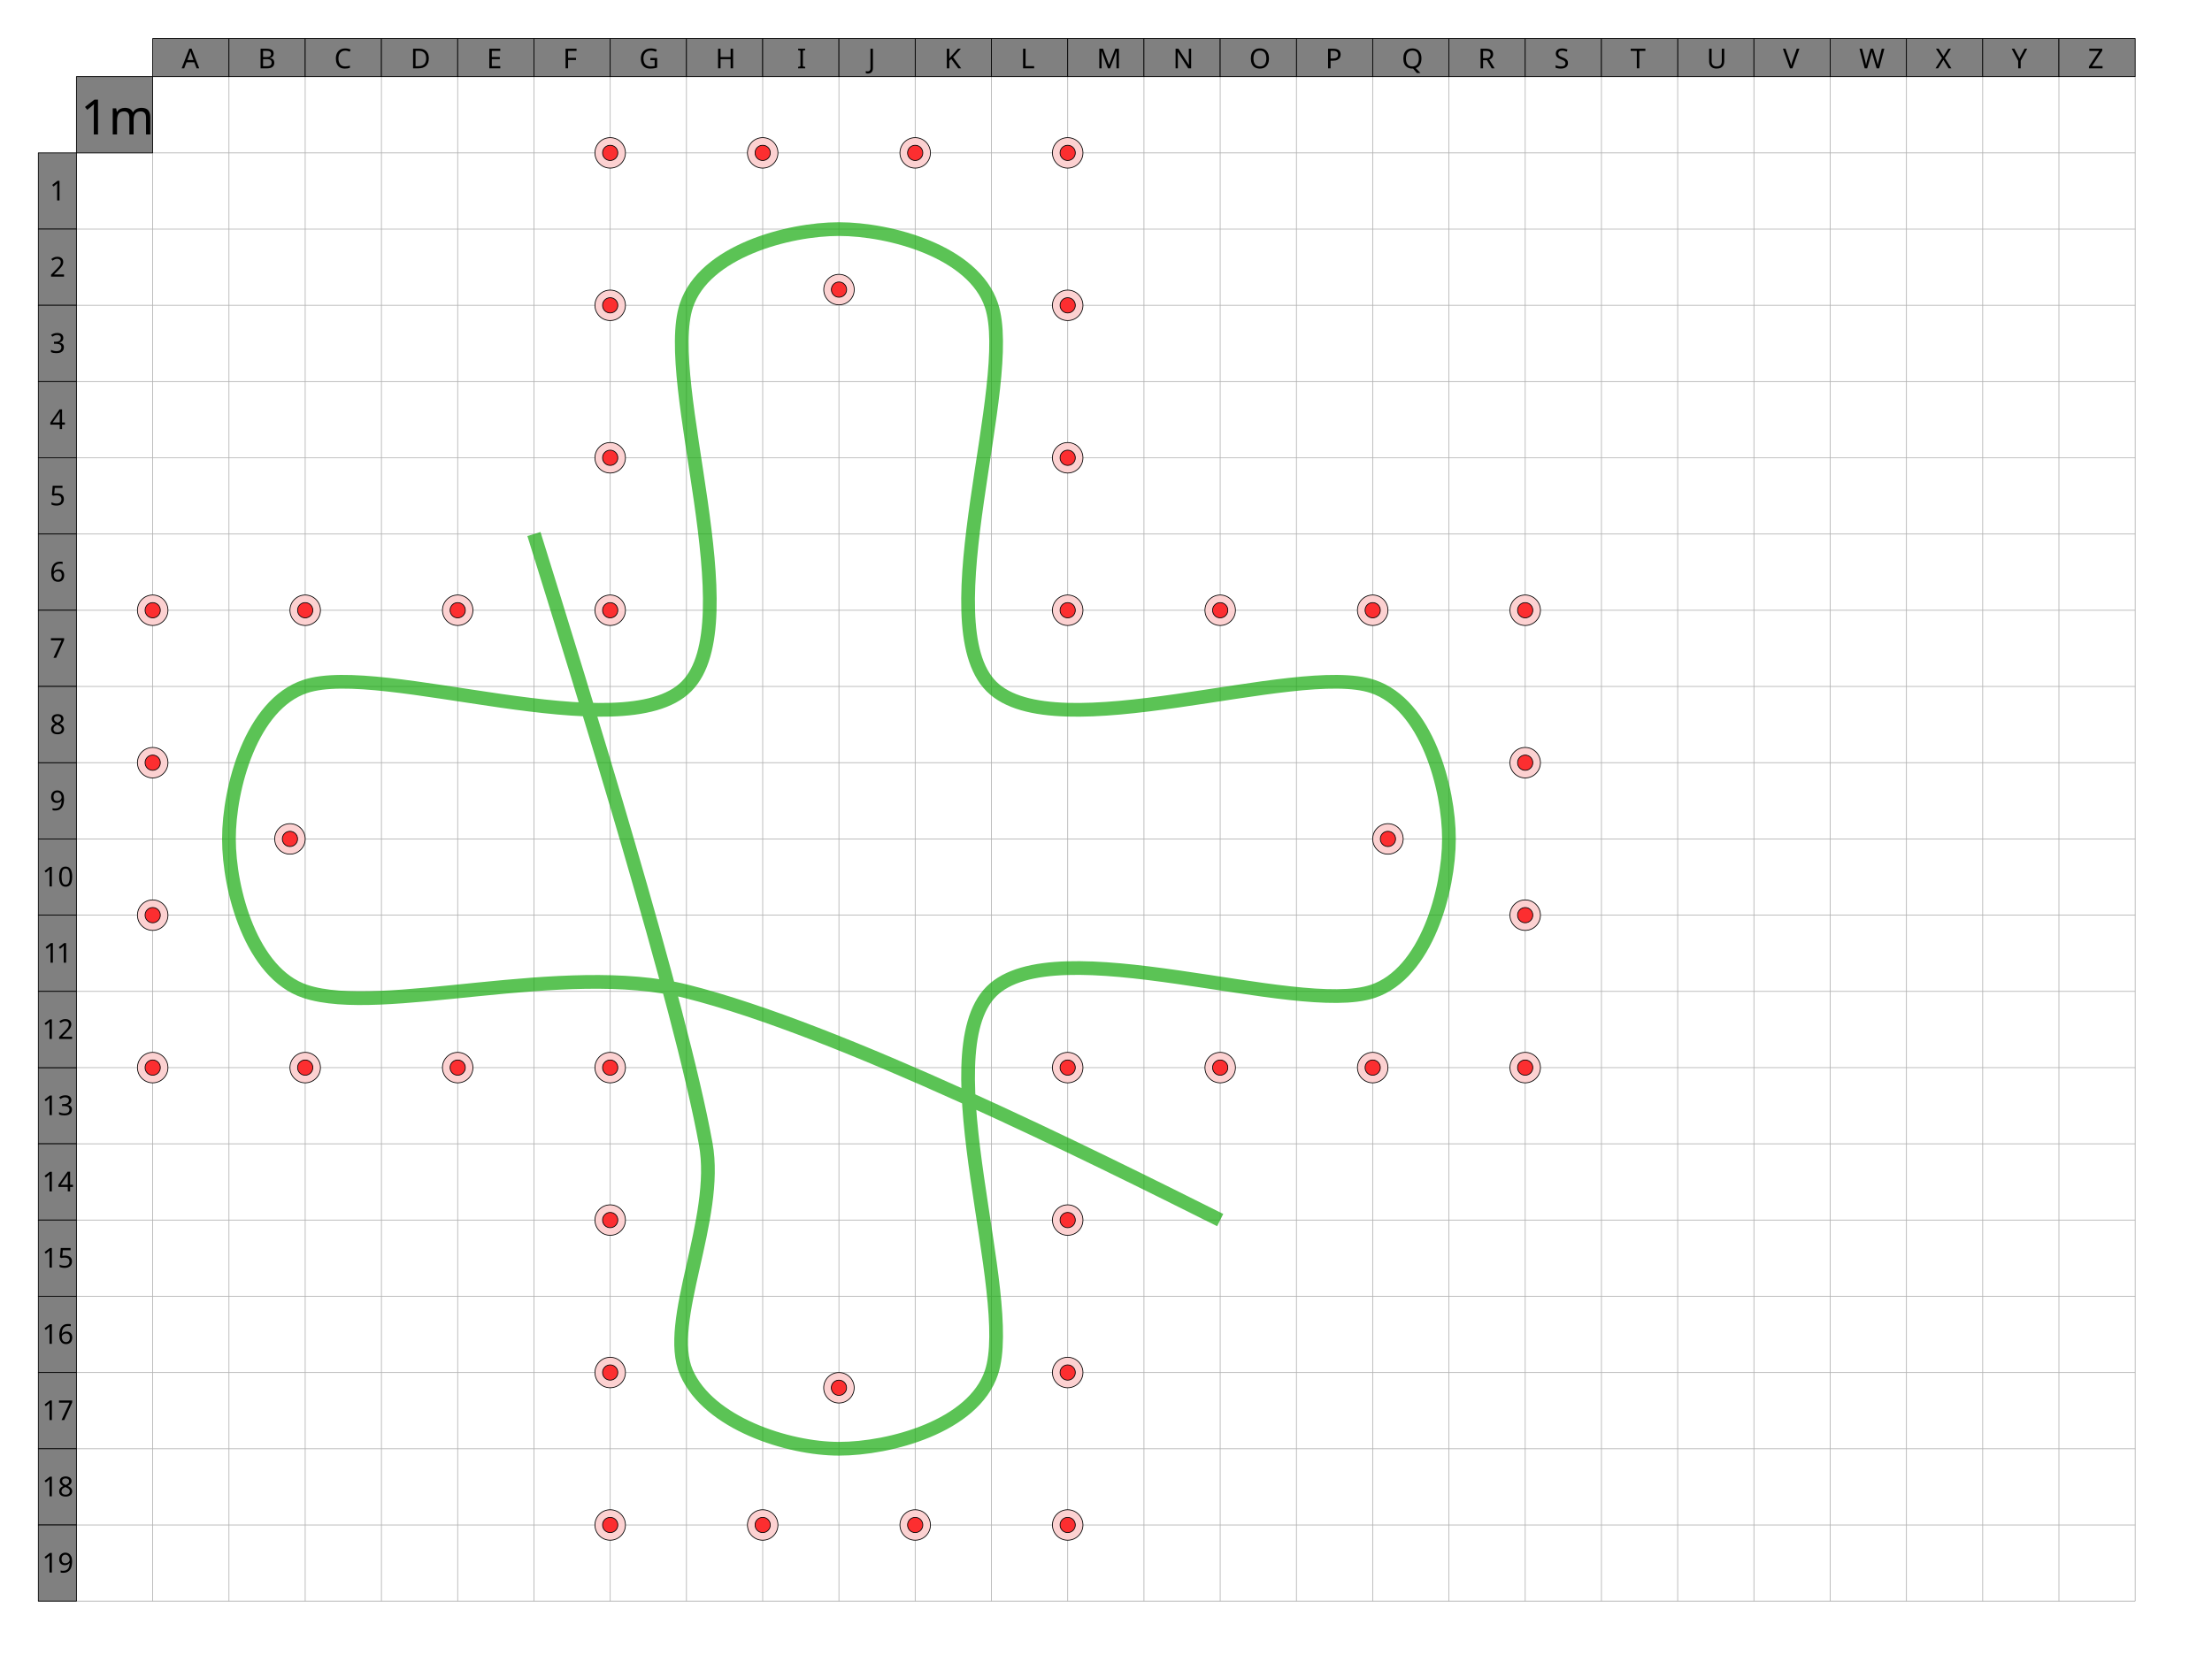
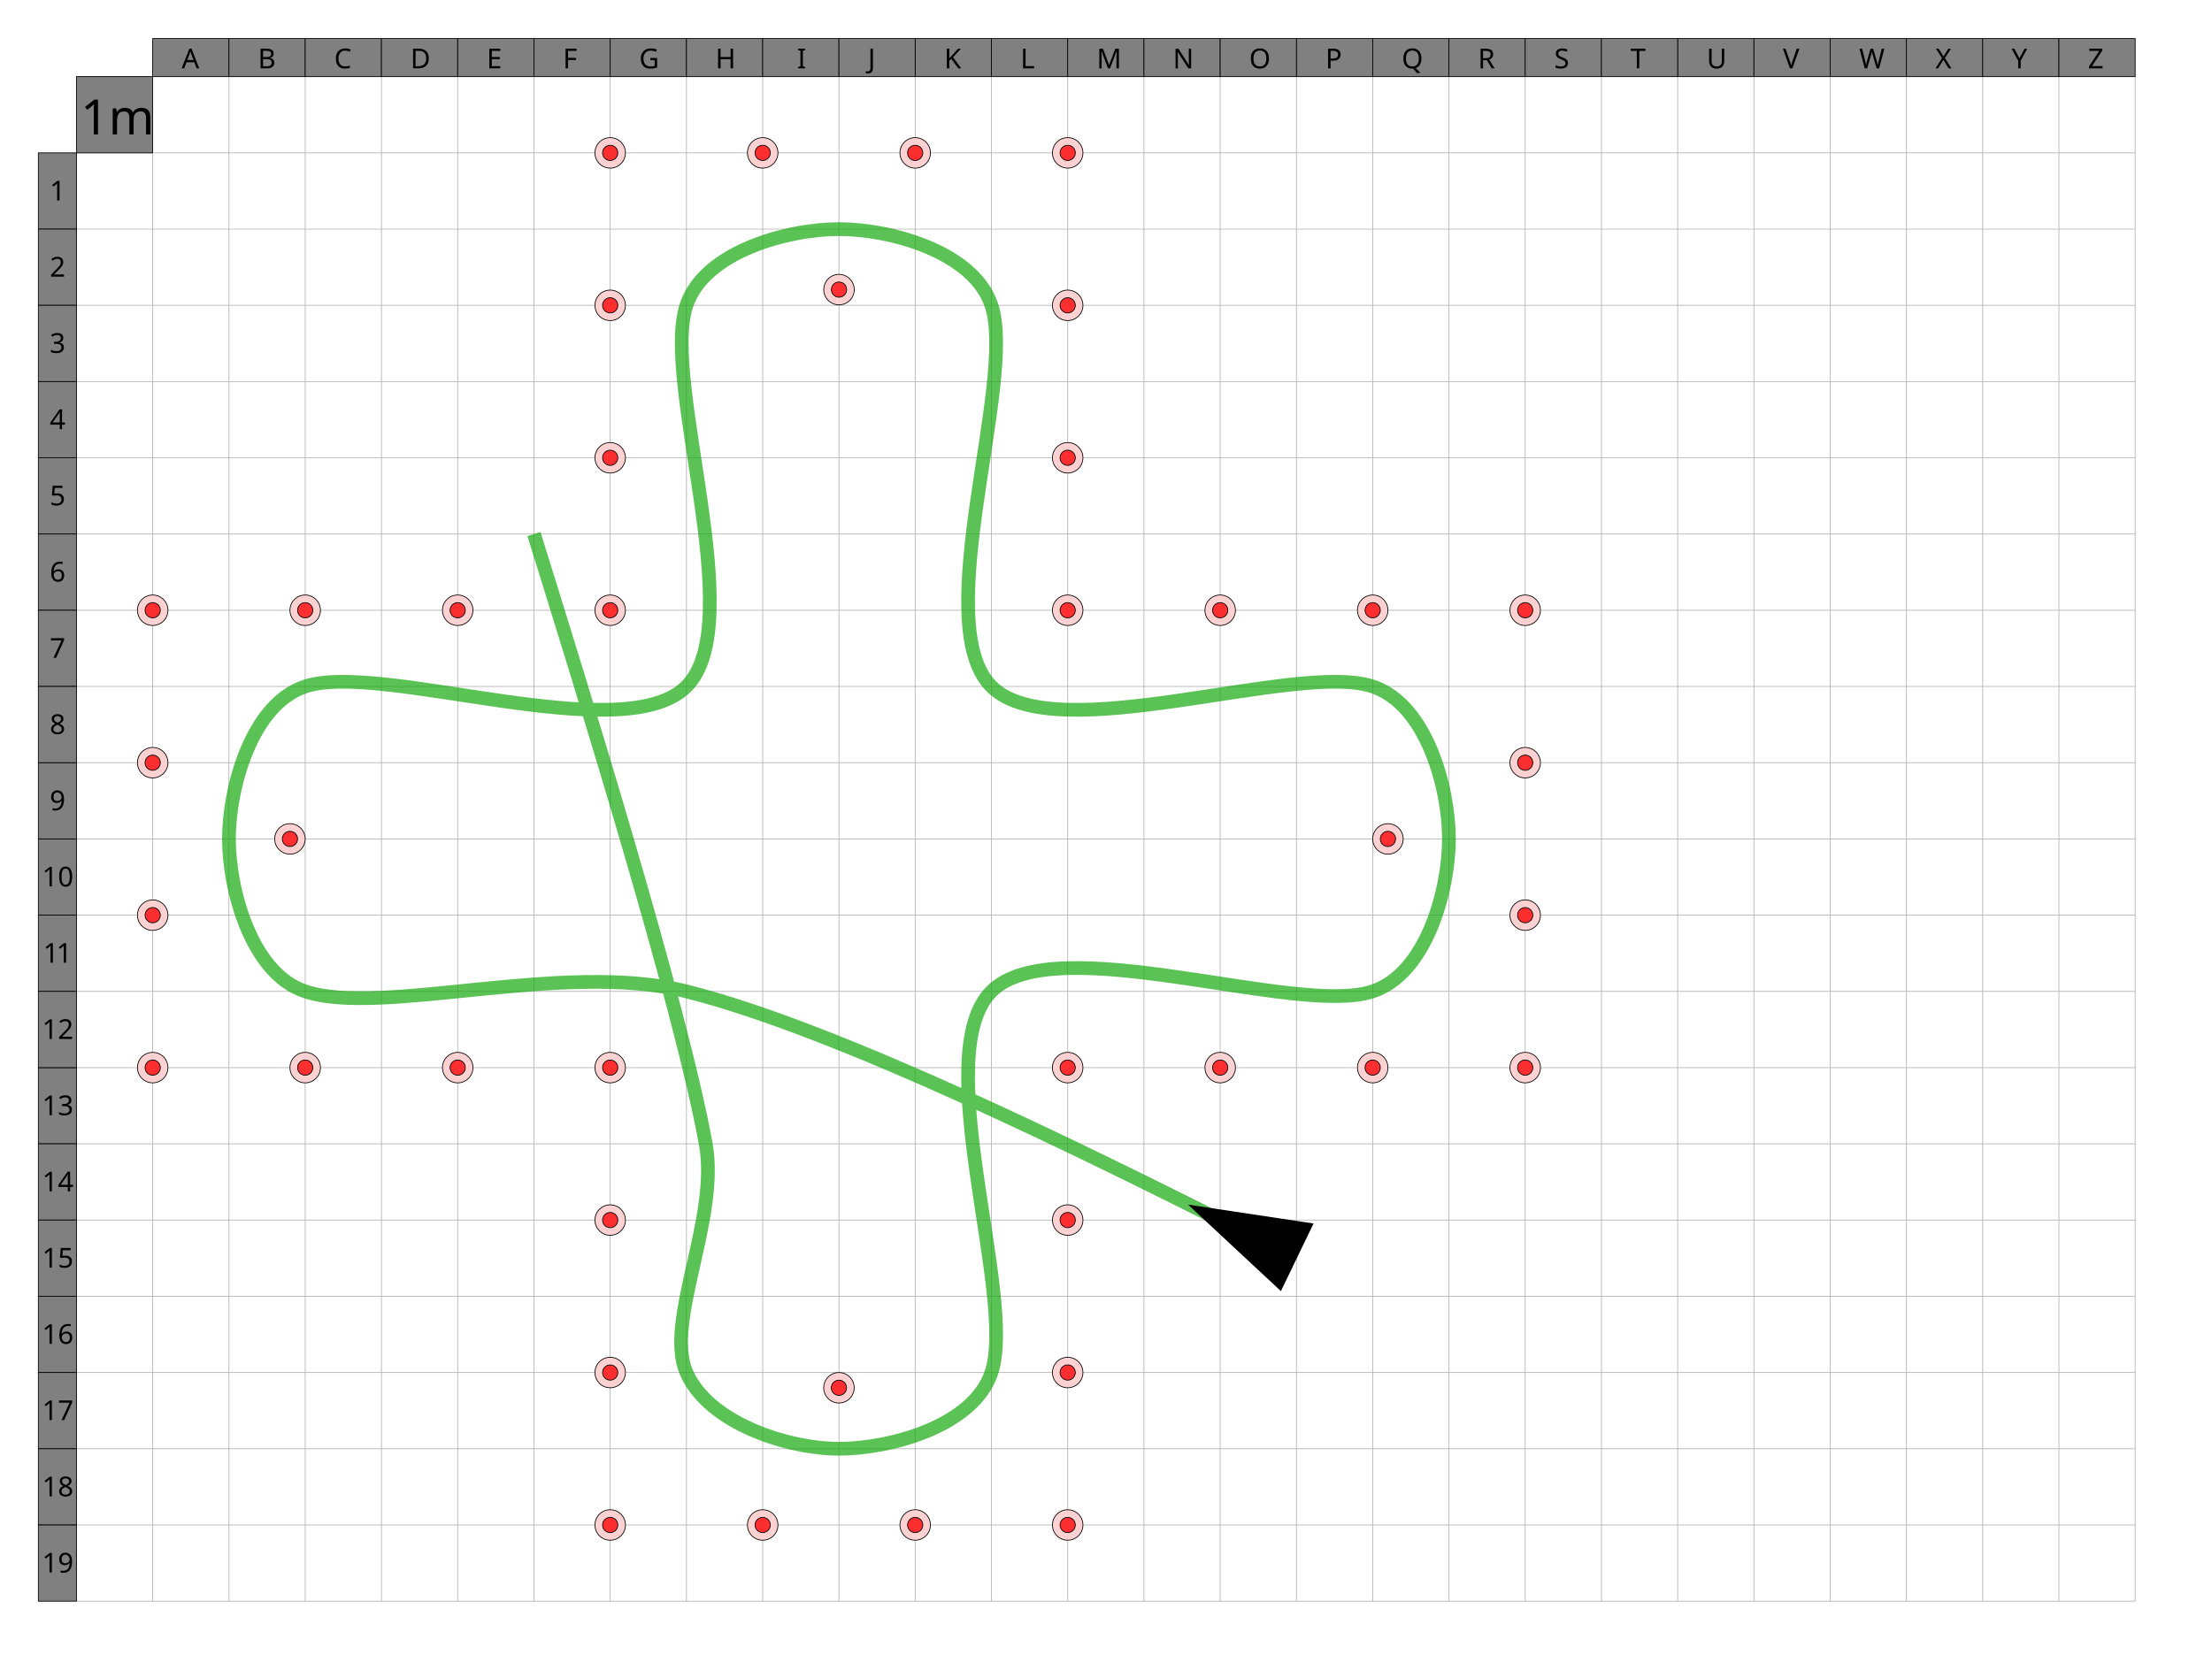
<svg xmlns="http://www.w3.org/2000/svg" width="100%" height="100%" viewBox="0 0 2901 2201" version="1.1" xml:space="preserve" style="fill-rule:evenodd;clip-rule:evenodd;stroke-miterlimit:1;">
  <g>
    <g id="vertical lines">
      <path d="M100.257,100.543l0,2000" style="fill:none;stroke-width:1px;stroke:#b3b3b3;" />
      <path d="M700.257,100.543l0,2000" style="fill:none;stroke-width:1px;stroke:#b3b3b3;" />
      <path d="M1300.26,100.543l0,2000" style="fill:none;stroke-width:1px;stroke:#b3b3b3;" />
      <path d="M1900.26,100.543l0,2000" style="fill:none;stroke-width:1px;stroke:#b3b3b3;" />
      <path d="M2500.26,100.543l0,2000" style="fill:none;stroke-width:1px;stroke:#b3b3b3;" />
      <path d="M300.257,100.543l0,2000" style="fill:none;stroke-width:1px;stroke:#b3b3b3;" />
      <path d="M900.257,100.543l0,2000" style="fill:none;stroke-width:1px;stroke:#b3b3b3;" />
      <path d="M1500.26,100.543l0,2000" style="fill:none;stroke-width:1px;stroke:#b3b3b3;" />
      <path d="M2100.26,100.543l0,2000" style="fill:none;stroke-width:1px;stroke:#b3b3b3;" />
      <path d="M2700.26,100.543l0,2000" style="fill:none;stroke-width:1px;stroke:#b3b3b3;" />
      <path d="M500.257,100.543l0,2000" style="fill:none;stroke-width:1px;stroke:#b3b3b3;" />
      <path d="M1100.26,100.543l0,2000" style="fill:none;stroke-width:1px;stroke:#b3b3b3;" />
      <path d="M1700.26,100.543l0,2000" style="fill:none;stroke-width:1px;stroke:#b3b3b3;" />
      <path d="M2300.26,100.543l0,2000" style="fill:none;stroke-width:1px;stroke:#b3b3b3;" />
      <path d="M200.257,100.543l0,2000" style="fill:none;stroke-width:1px;stroke:#b3b3b3;" />
      <path d="M800.257,100.543l0,2000" style="fill:none;stroke-width:1px;stroke:#b3b3b3;" />
      <path d="M1400.26,100.543l0,2000" style="fill:none;stroke-width:1px;stroke:#b3b3b3;" />
      <path d="M2000.26,100.543l0,2000" style="fill:none;stroke-width:1px;stroke:#b3b3b3;" />
      <path d="M2600.26,100.543l0,2000" style="fill:none;stroke-width:1px;stroke:#b3b3b3;" />
      <path d="M400.257,100.543l0,2000" style="fill:none;stroke-width:1px;stroke:#b3b3b3;" />
      <path d="M1000.26,100.543l0,2000" style="fill:none;stroke-width:1px;stroke:#b3b3b3;" />
      <path d="M1600.26,100.543l0,2000" style="fill:none;stroke-width:1px;stroke:#b3b3b3;" />
      <path d="M2200.26,100.543l0,2000" style="fill:none;stroke-width:1px;stroke:#b3b3b3;" />
      <path d="M2800.26,100.543l0,2000" style="fill:none;stroke-width:1px;stroke:#b3b3b3;" />
      <path d="M600.257,100.543l0,2000" style="fill:none;stroke-width:1px;stroke:#b3b3b3;" />
      <path d="M1200.26,100.543l0,2000" style="fill:none;stroke-width:1px;stroke:#b3b3b3;" />
      <path d="M1800.26,100.543l0,2000" style="fill:none;stroke-width:1px;stroke:#b3b3b3;" />
      <path d="M2400.26,100.543l0,2000" style="fill:none;stroke-width:1px;stroke:#b3b3b3;" />
    </g>
    <g id="horizontal lines">
      <path d="M100.257,100.543l2700,0" style="fill:none;stroke-width:1px;stroke-linejoin:round;stroke-miterlimit:1.414;stroke:#b3b3b3;" />
      <path d="M100.257,500.543l2700,0" style="fill:none;stroke-width:1px;stroke-linejoin:round;stroke-miterlimit:1.414;stroke:#b3b3b3;" />
      <path d="M100.257,900.543l2700,0" style="fill:none;stroke-width:1px;stroke-linejoin:round;stroke-miterlimit:1.414;stroke:#b3b3b3;" />
      <path d="M100.257,1300.54l2700,0" style="fill:none;stroke-width:1px;stroke-linejoin:round;stroke-miterlimit:1.414;stroke:#b3b3b3;" />
      <path d="M2800.26,200.543l-2700,0" style="fill:none;stroke-width:1px;stroke-linejoin:round;stroke-miterlimit:1.414;stroke:#b3b3b3;" />
      <path d="M2800.26,600.543l-2700,0" style="fill:none;stroke-width:1px;stroke-linejoin:round;stroke-miterlimit:1.414;stroke:#b3b3b3;" />
      <path d="M2800.26,1000.54l-2700,0" style="fill:none;stroke-width:1px;stroke-linejoin:round;stroke-miterlimit:1.414;stroke:#b3b3b3;" />
      <path d="M2800.26,1400.54l-2700,0" style="fill:none;stroke-width:1px;stroke-linejoin:round;stroke-miterlimit:1.414;stroke:#b3b3b3;" />
      <path d="M100.257,300.543l2700,0" style="fill:none;stroke-width:1px;stroke-linejoin:round;stroke-miterlimit:1.414;stroke:#b3b3b3;" />
      <path d="M100.257,700.543l2700,0" style="fill:none;stroke-width:1px;stroke-linejoin:round;stroke-miterlimit:1.414;stroke:#b3b3b3;" />
      <path d="M100.257,1100.54l2700,0" style="fill:none;stroke-width:1px;stroke-linejoin:round;stroke-miterlimit:1.414;stroke:#b3b3b3;" />
      <path d="M100.257,1500.54l2700,0" style="fill:none;stroke-width:1px;stroke-linejoin:round;stroke-miterlimit:1.414;stroke:#b3b3b3;" />
      <path d="M100.257,400.543l2700,0" style="fill:none;stroke-width:1px;stroke-linejoin:round;stroke-miterlimit:1.414;stroke:#b3b3b3;" />
      <path d="M100.257,800.543l2700,0" style="fill:none;stroke-width:1px;stroke-linejoin:round;stroke-miterlimit:1.414;stroke:#b3b3b3;" />
      <path d="M100.257,1200.54l2700,0" style="fill:none;stroke-width:1px;stroke-linejoin:round;stroke-miterlimit:1.414;stroke:#b3b3b3;" />
      <path d="M100.257,1600.54l2700,0" style="fill:none;stroke-width:1px;stroke-linejoin:round;stroke-miterlimit:1.414;stroke:#b3b3b3;" />
      <path d="M100.257,1800.54l2700,0" style="fill:none;stroke-width:1px;stroke-linejoin:round;stroke-miterlimit:1.414;stroke:#b3b3b3;" />
      <path d="M100.257,2000.54l2700,0" style="fill:none;stroke-width:1px;stroke-linejoin:round;stroke-miterlimit:1.414;stroke:#b3b3b3;" />
      <path d="M100.257,1700.54l2700,0" style="fill:none;stroke-width:1px;stroke-linejoin:round;stroke-miterlimit:1.414;stroke:#b3b3b3;" />
      <path d="M100.257,1900.54l2700,0" style="fill:none;stroke-width:1px;stroke-linejoin:round;stroke-miterlimit:1.414;stroke:#b3b3b3;" />
      <path d="M100.257,2100.54l2700,0" style="fill:none;stroke-width:1px;stroke-linejoin:round;stroke-miterlimit:1.414;stroke:#b3b3b3;" />
    </g>
    <g id="top labels">
      <rect x="200.257" y="50.543" width="100" height="50" style="fill:#808080;stroke-width:1px;stroke-linejoin:round;stroke-miterlimit:1.414;stroke:#000;" />
      <rect x="700.257" y="50.543" width="100" height="50" style="fill:#808080;stroke-width:1px;stroke-linejoin:round;stroke-miterlimit:1.414;stroke:#000;" />
      <rect x="1200.26" y="50.543" width="100" height="50" style="fill:#808080;stroke-width:1px;stroke-linejoin:round;stroke-miterlimit:1.414;stroke:#000;" />
      <rect x="1700.26" y="50.543" width="100" height="50" style="fill:#808080;stroke-width:1px;stroke-linejoin:round;stroke-miterlimit:1.414;stroke:#000;" />
      <rect x="2200.26" y="50.543" width="100" height="50" style="fill:#808080;stroke-width:1px;stroke-linejoin:round;stroke-miterlimit:1.414;stroke:#000;" />
      <rect x="300.257" y="50.543" width="100" height="50" style="fill:#808080;stroke-width:1px;stroke-linejoin:round;stroke-miterlimit:1.414;stroke:#000;" />
      <rect x="800.257" y="50.543" width="100" height="50" style="fill:#808080;stroke-width:1px;stroke-linejoin:round;stroke-miterlimit:1.414;stroke:#000;" />
      <rect x="1300.26" y="50.543" width="100" height="50" style="fill:#808080;stroke-width:1px;stroke-linejoin:round;stroke-miterlimit:1.414;stroke:#000;" />
      <rect x="1800.26" y="50.543" width="100" height="50" style="fill:#808080;stroke-width:1px;stroke-linejoin:round;stroke-miterlimit:1.414;stroke:#000;" />
      <rect x="2300.26" y="50.543" width="100" height="50" style="fill:#808080;stroke-width:1px;stroke-linejoin:round;stroke-miterlimit:1.414;stroke:#000;" />
      <rect x="400.257" y="50.543" width="100" height="50" style="fill:#808080;stroke-width:1px;stroke-linejoin:round;stroke-miterlimit:1.414;stroke:#000;" />
      <rect x="900.257" y="50.543" width="100" height="50" style="fill:#808080;stroke-width:1px;stroke-linejoin:round;stroke-miterlimit:1.414;stroke:#000;" />
      <rect x="1400.26" y="50.543" width="100" height="50" style="fill:#808080;stroke-width:1px;stroke-linejoin:round;stroke-miterlimit:1.414;stroke:#000;" />
      <rect x="1900.26" y="50.543" width="100" height="50" style="fill:#808080;stroke-width:1px;stroke-linejoin:round;stroke-miterlimit:1.414;stroke:#000;" />
      <rect x="2400.26" y="50.543" width="100" height="50" style="fill:#808080;stroke-width:1px;stroke-linejoin:round;stroke-miterlimit:1.414;stroke:#000;" />
      <rect x="500.257" y="50.543" width="100" height="50" style="fill:#808080;stroke-width:1px;stroke-linejoin:round;stroke-miterlimit:1.414;stroke:#000;" />
      <rect x="1000.26" y="50.543" width="100" height="50" style="fill:#808080;stroke-width:1px;stroke-linejoin:round;stroke-miterlimit:1.414;stroke:#000;" />
      <rect x="1500.26" y="50.543" width="100" height="50" style="fill:#808080;stroke-width:1px;stroke-linejoin:round;stroke-miterlimit:1.414;stroke:#000;" />
      <rect x="2000.26" y="50.543" width="100" height="50" style="fill:#808080;stroke-width:1px;stroke-linejoin:round;stroke-miterlimit:1.414;stroke:#000;" />
      <rect x="2500.26" y="50.543" width="100" height="50" style="fill:#808080;stroke-width:1px;stroke-linejoin:round;stroke-miterlimit:1.414;stroke:#000;" />
      <rect x="600.257" y="50.543" width="100" height="50" style="fill:#808080;stroke-width:1px;stroke-linejoin:round;stroke-miterlimit:1.414;stroke:#000;" />
      <rect x="1100.26" y="50.543" width="100" height="50" style="fill:#808080;stroke-width:1px;stroke-linejoin:round;stroke-miterlimit:1.414;stroke:#000;" />
      <rect x="1600.26" y="50.543" width="100" height="50" style="fill:#808080;stroke-width:1px;stroke-linejoin:round;stroke-miterlimit:1.414;stroke:#000;" />
      <rect x="2100.26" y="50.543" width="100" height="50" style="fill:#808080;stroke-width:1px;stroke-linejoin:round;stroke-miterlimit:1.414;stroke:#000;" />
      <rect x="2600.26" y="50.543" width="100" height="50" style="fill:#808080;stroke-width:1px;stroke-linejoin:round;stroke-miterlimit:1.414;stroke:#000;" />
      <rect x="2700.26" y="50.543" width="100" height="50" style="fill:#808080;stroke-width:1px;stroke-linejoin:round;stroke-miterlimit:1.414;stroke:#000;" />
      <text x="238.267px" y="89.622px" style="font-family:'ArialMT';font-size:36px;fill:#000;">A</text>
      <text x="738.267px" y="89.622px" style="font-family:'ArialMT';font-size:36px;fill:#000;">F</text>
      <text x="1238.27px" y="89.622px" style="font-family:'ArialMT';font-size:36px;fill:#000;">K</text>
      <text x="1738.27px" y="89.622px" style="font-family:'ArialMT';font-size:36px;fill:#000;">P</text>
      <text x="2238.27px" y="89.622px" style="font-family:'ArialMT';font-size:36px;fill:#000;">U</text>
      <text x="338.267px" y="89.622px" style="font-family:'ArialMT';font-size:36px;fill:#000;">B</text>
      <text x="838.267px" y="89.622px" style="font-family:'ArialMT';font-size:36px;fill:#000;">G</text>
      <text x="1338.27px" y="89.622px" style="font-family:'ArialMT';font-size:36px;fill:#000;">L</text>
      <text x="1838.27px" y="89.622px" style="font-family:'ArialMT';font-size:36px;fill:#000;">Q</text>
      <text x="2338.27px" y="89.622px" style="font-family:'ArialMT';font-size:36px;fill:#000;">V</text>
      <text x="438.267px" y="89.622px" style="font-family:'ArialMT';font-size:36px;fill:#000;">C</text>
      <text x="938.267px" y="89.622px" style="font-family:'ArialMT';font-size:36px;fill:#000;">H</text>
      <text x="1438.27px" y="89.622px" style="font-family:'ArialMT';font-size:36px;fill:#000;">M</text>
      <text x="1938.27px" y="89.622px" style="font-family:'ArialMT';font-size:36px;fill:#000;">R</text>
      <text x="2438.27px" y="89.622px" style="font-family:'ArialMT';font-size:36px;fill:#000;">W</text>
      <text x="538.267px" y="89.622px" style="font-family:'ArialMT';font-size:36px;fill:#000;">D</text>
      <text x="1045.27px" y="89.622px" style="font-family:'ArialMT';font-size:36px;fill:#000;">I</text>
      <text x="1538.27px" y="89.622px" style="font-family:'ArialMT';font-size:36px;fill:#000;">N</text>
      <text x="2038.27px" y="89.622px" style="font-family:'ArialMT';font-size:36px;fill:#000;">S</text>
      <text x="2538.27px" y="89.622px" style="font-family:'ArialMT';font-size:36px;fill:#000;">X</text>
      <text x="638.267px" y="89.622px" style="font-family:'ArialMT';font-size:36px;fill:#000;">E</text>
      <text x="1138.27px" y="89.622px" style="font-family:'ArialMT';font-size:36px;fill:#000;">J</text>
      <text x="1638.27px" y="89.622px" style="font-family:'ArialMT';font-size:36px;fill:#000;">O</text>
      <text x="2138.27px" y="89.622px" style="font-family:'ArialMT';font-size:36px;fill:#000;">T</text>
      <text x="2638.27px" y="89.622px" style="font-family:'ArialMT';font-size:36px;fill:#000;">Y</text>
      <text x="2738.27px" y="89.622px" style="font-family:'ArialMT';font-size:36px;fill:#000;">Z</text>
    </g>
    <g id="side labels">
      <rect x="50.257" y="200.543" width="50" height="100" style="fill:#808080;stroke-width:1px;stroke-linejoin:round;stroke-miterlimit:1.414;stroke:#000;" />
      <rect x="50.257" y="600.543" width="50" height="100" style="fill:#808080;stroke-width:1px;stroke-linejoin:round;stroke-miterlimit:1.414;stroke:#000;" />
      <rect x="50.257" y="1000.54" width="50" height="100" style="fill:#808080;stroke-width:1px;stroke-linejoin:round;stroke-miterlimit:1.414;stroke:#000;" />
      <rect x="50.257" y="1400.54" width="50" height="100" style="fill:#808080;stroke-width:1px;stroke-linejoin:round;stroke-miterlimit:1.414;stroke:#000;" />
      <rect x="50.257" y="300.543" width="50" height="100" style="fill:#808080;stroke-width:1px;stroke-linejoin:round;stroke-miterlimit:1.414;stroke:#000;" />
      <rect x="50.257" y="700.543" width="50" height="100" style="fill:#808080;stroke-width:1px;stroke-linejoin:round;stroke-miterlimit:1.414;stroke:#000;" />
      <rect x="50.257" y="1100.54" width="50" height="100" style="fill:#808080;stroke-width:1px;stroke-linejoin:round;stroke-miterlimit:1.414;stroke:#000;" />
      <rect x="50.257" y="1500.54" width="50" height="100" style="fill:#808080;stroke-width:1px;stroke-linejoin:round;stroke-miterlimit:1.414;stroke:#000;" />
      <rect x="50.257" y="400.543" width="50" height="100" style="fill:#808080;stroke-width:1px;stroke-linejoin:round;stroke-miterlimit:1.414;stroke:#000;" />
      <rect x="50.257" y="800.543" width="50" height="100" style="fill:#808080;stroke-width:1px;stroke-linejoin:round;stroke-miterlimit:1.414;stroke:#000;" />
      <rect x="50.257" y="1200.54" width="50" height="100" style="fill:#808080;stroke-width:1px;stroke-linejoin:round;stroke-miterlimit:1.414;stroke:#000;" />
      <rect x="50.257" y="1600.54" width="50" height="100" style="fill:#808080;stroke-width:1px;stroke-linejoin:round;stroke-miterlimit:1.414;stroke:#000;" />
      <rect x="50.257" y="1700.54" width="50" height="100" style="fill:#808080;stroke-width:1px;stroke-linejoin:round;stroke-miterlimit:1.414;stroke:#000;" />
      <rect x="50.257" y="1800.54" width="50" height="100" style="fill:#808080;stroke-width:1px;stroke-linejoin:round;stroke-miterlimit:1.414;stroke:#000;" />
      <rect x="50.257" y="1900.54" width="50" height="100" style="fill:#808080;stroke-width:1px;stroke-linejoin:round;stroke-miterlimit:1.414;stroke:#000;" />
      <rect x="50.257" y="2000.54" width="50" height="100" style="fill:#808080;stroke-width:1px;stroke-linejoin:round;stroke-miterlimit:1.414;stroke:#000;" />
      <rect x="50.257" y="500.543" width="50" height="100" style="fill:#808080;stroke-width:1px;stroke-linejoin:round;stroke-miterlimit:1.414;stroke:#000;" />
      <rect x="50.257" y="900.543" width="50" height="100" style="fill:#808080;stroke-width:1px;stroke-linejoin:round;stroke-miterlimit:1.414;stroke:#000;" />
      <rect x="50.257" y="1300.54" width="50" height="100" style="fill:#808080;stroke-width:1px;stroke-linejoin:round;stroke-miterlimit:1.414;stroke:#000;" />
      <text x="65.242px" y="262.914px" style="font-family:'ArialMT';font-size:36px;fill:#000;">1</text>
      <text x="65.242px" y="662.914px" style="font-family:'ArialMT';font-size:36px;fill:#000;">5</text>
      <text x="65.242px" y="1062.91px" style="font-family:'ArialMT';font-size:36px;fill:#000;">9</text>
      <text x="55.231px" y="1462.91px" style="font-family:'ArialMT';font-size:36px;fill:#000;">13</text>
      <text x="65.242px" y="362.914px" style="font-family:'ArialMT';font-size:36px;fill:#000;">2</text>
      <text x="65.242px" y="762.914px" style="font-family:'ArialMT';font-size:36px;fill:#000;">6</text>
      <text x="55.231px" y="1162.91px" style="font-family:'ArialMT';font-size:36px;fill:#000;">10</text>
      <text x="55.231px" y="1562.91px" style="font-family:'ArialMT';font-size:36px;fill:#000;">14</text>
      <text x="65.242px" y="462.914px" style="font-family:'ArialMT';font-size:36px;fill:#000;">3</text>
      <text x="65.242px" y="862.914px" style="font-family:'ArialMT';font-size:36px;fill:#000;">7</text>
      <text x="56.567px" y="1262.91px" style="font-family:'ArialMT';font-size:36px;fill:#000;">1<tspan x="73.916px " y="1262.91px ">1</tspan>
      </text>
      <text x="55.231px" y="1662.91px" style="font-family:'ArialMT';font-size:36px;fill:#000;">15</text>
      <text x="55.231px" y="1762.91px" style="font-family:'ArialMT';font-size:36px;fill:#000;">16</text>
      <text x="55.231px" y="1862.91px" style="font-family:'ArialMT';font-size:36px;fill:#000;">17</text>
      <text x="55.231px" y="1962.91px" style="font-family:'ArialMT';font-size:36px;fill:#000;">18</text>
      <text x="55.231px" y="2062.91px" style="font-family:'ArialMT';font-size:36px;fill:#000;">19</text>
      <text x="65.242px" y="562.914px" style="font-family:'ArialMT';font-size:36px;fill:#000;">4</text>
      <text x="65.242px" y="962.914px" style="font-family:'ArialMT';font-size:36px;fill:#000;">8</text>
      <text x="55.231px" y="1362.91px" style="font-family:'ArialMT';font-size:36px;fill:#000;">12</text>
    </g>
    <rect x="100.257" y="100.543" width="100" height="100" style="fill:#808080;stroke-width:1px;stroke-linejoin:round;stroke-miterlimit:1.414;stroke:#000;" />
    <text x="105.804px" y="176.387px" style="font-family:'ArialMT';font-size:64px;fill:#000;">1m</text>
  </g>
  <g>
    <circle cx="800.257" cy="800.543" r="20" style="fill:#fcd1d1;stroke-width:1px;stroke-linejoin:round;stroke-miterlimit:1.414;stroke:#000;" />
    <circle cx="800.257" cy="800.543" r="10" style="fill:#fc2e30;stroke-width:1px;stroke-linejoin:round;stroke-miterlimit:1.414;stroke:#000;" />
  </g>
  <g>
    <circle cx="600.257" cy="800.543" r="20" style="fill:#fcd1d1;stroke-width:1px;stroke-linejoin:round;stroke-miterlimit:1.414;stroke:#000;" />
    <circle cx="600.257" cy="800.543" r="10" style="fill:#fc2e30;stroke-width:1px;stroke-linejoin:round;stroke-miterlimit:1.414;stroke:#000;" />
  </g>
  <g>
    <circle cx="400.257" cy="800.543" r="20" style="fill:#fcd1d1;stroke-width:1px;stroke-linejoin:round;stroke-miterlimit:1.414;stroke:#000;" />
    <circle cx="400.257" cy="800.543" r="10" style="fill:#fc2e30;stroke-width:1px;stroke-linejoin:round;stroke-miterlimit:1.414;stroke:#000;" />
  </g>
  <g>
    <circle cx="200.257" cy="800.543" r="20" style="fill:#fcd1d1;stroke-width:1px;stroke-linejoin:round;stroke-miterlimit:1.414;stroke:#000;" />
    <circle cx="200.257" cy="800.543" r="10" style="fill:#fc2e30;stroke-width:1px;stroke-linejoin:round;stroke-miterlimit:1.414;stroke:#000;" />
  </g>
  <g>
    <circle cx="200.257" cy="1000.54" r="20" style="fill:#fcd1d1;stroke-width:1px;stroke-linejoin:round;stroke-miterlimit:1.414;stroke:#000;" />
    <circle cx="200.257" cy="1000.54" r="10" style="fill:#fc2e30;stroke-width:1px;stroke-linejoin:round;stroke-miterlimit:1.414;stroke:#000;" />
  </g>
  <g>
    <circle cx="200.257" cy="1200.54" r="20" style="fill:#fcd1d1;stroke-width:1px;stroke-linejoin:round;stroke-miterlimit:1.414;stroke:#000;" />
    <circle cx="200.257" cy="1200.54" r="10" style="fill:#fc2e30;stroke-width:1px;stroke-linejoin:round;stroke-miterlimit:1.414;stroke:#000;" />
  </g>
  <g>
    <circle cx="200.257" cy="1400.54" r="20" style="fill:#fcd1d1;stroke-width:1px;stroke-linejoin:round;stroke-miterlimit:1.414;stroke:#000;" />
    <circle cx="200.257" cy="1400.54" r="10" style="fill:#fc2e30;stroke-width:1px;stroke-linejoin:round;stroke-miterlimit:1.414;stroke:#000;" />
  </g>
  <g>
    <circle cx="400.257" cy="1400.54" r="20" style="fill:#fcd1d1;stroke-width:1px;stroke-linejoin:round;stroke-miterlimit:1.414;stroke:#000;" />
    <circle cx="400.257" cy="1400.54" r="10" style="fill:#fc2e30;stroke-width:1px;stroke-linejoin:round;stroke-miterlimit:1.414;stroke:#000;" />
  </g>
  <g>
    <circle cx="600.257" cy="1400.54" r="20" style="fill:#fcd1d1;stroke-width:1px;stroke-linejoin:round;stroke-miterlimit:1.414;stroke:#000;" />
    <circle cx="600.257" cy="1400.54" r="10" style="fill:#fc2e30;stroke-width:1px;stroke-linejoin:round;stroke-miterlimit:1.414;stroke:#000;" />
  </g>
  <g>
    <circle cx="800.257" cy="1400.54" r="20" style="fill:#fcd1d1;stroke-width:1px;stroke-linejoin:round;stroke-miterlimit:1.414;stroke:#000;" />
    <circle cx="800.257" cy="1400.54" r="10" style="fill:#fc2e30;stroke-width:1px;stroke-linejoin:round;stroke-miterlimit:1.414;stroke:#000;" />
  </g>
  <g>
    <circle cx="380.257" cy="1100.54" r="20" style="fill:#fcd1d1;stroke-width:1px;stroke-linejoin:round;stroke-miterlimit:1.414;stroke:#000;" />
    <circle cx="380.257" cy="1100.54" r="10" style="fill:#fc2e30;stroke-width:1px;stroke-linejoin:round;stroke-miterlimit:1.414;stroke:#000;" />
  </g>
  <g>
    <circle cx="800.257" cy="1600.54" r="20" style="fill:#fcd1d1;stroke-width:1px;stroke-linejoin:round;stroke-miterlimit:1.414;stroke:#000;" />
    <circle cx="800.257" cy="1600.54" r="10" style="fill:#fc2e30;stroke-width:1px;stroke-linejoin:round;stroke-miterlimit:1.414;stroke:#000;" />
  </g>
  <g>
    <circle cx="800.257" cy="1800.54" r="20" style="fill:#fcd1d1;stroke-width:1px;stroke-linejoin:round;stroke-miterlimit:1.414;stroke:#000;" />
    <circle cx="800.257" cy="1800.54" r="10" style="fill:#fc2e30;stroke-width:1px;stroke-linejoin:round;stroke-miterlimit:1.414;stroke:#000;" />
  </g>
  <g>
    <circle cx="800.257" cy="2000.54" r="20" style="fill:#fcd1d1;stroke-width:1px;stroke-linejoin:round;stroke-miterlimit:1.414;stroke:#000;" />
    <circle cx="800.257" cy="2000.54" r="10" style="fill:#fc2e30;stroke-width:1px;stroke-linejoin:round;stroke-miterlimit:1.414;stroke:#000;" />
  </g>
  <g>
    <circle cx="1000.26" cy="2000.54" r="20" style="fill:#fcd1d1;stroke-width:1px;stroke-linejoin:round;stroke-miterlimit:1.414;stroke:#000;" />
    <circle cx="1000.26" cy="2000.54" r="10" style="fill:#fc2e30;stroke-width:1px;stroke-linejoin:round;stroke-miterlimit:1.414;stroke:#000;" />
  </g>
  <g>
    <circle cx="1200.26" cy="2000.54" r="20" style="fill:#fcd1d1;stroke-width:1px;stroke-linejoin:round;stroke-miterlimit:1.414;stroke:#000;" />
    <circle cx="1200.26" cy="2000.54" r="10" style="fill:#fc2e30;stroke-width:1px;stroke-linejoin:round;stroke-miterlimit:1.414;stroke:#000;" />
  </g>
  <g>
    <circle cx="1400.26" cy="2000.54" r="20" style="fill:#fcd1d1;stroke-width:1px;stroke-linejoin:round;stroke-miterlimit:1.414;stroke:#000;" />
    <circle cx="1400.26" cy="2000.54" r="10" style="fill:#fc2e30;stroke-width:1px;stroke-linejoin:round;stroke-miterlimit:1.414;stroke:#000;" />
  </g>
  <g>
    <circle cx="1100.26" cy="1820.54" r="20" style="fill:#fcd1d1;stroke-width:1px;stroke-linejoin:round;stroke-miterlimit:1.414;stroke:#000;" />
    <circle cx="1100.26" cy="1820.54" r="10" style="fill:#fc2e30;stroke-width:1px;stroke-linejoin:round;stroke-miterlimit:1.414;stroke:#000;" />
  </g>
  <g>
    <circle cx="800.257" cy="600.543" r="20" style="fill:#fcd1d1;stroke-width:1px;stroke-linejoin:round;stroke-miterlimit:1.414;stroke:#000;" />
    <circle cx="800.257" cy="600.543" r="10" style="fill:#fc2e30;stroke-width:1px;stroke-linejoin:round;stroke-miterlimit:1.414;stroke:#000;" />
  </g>
  <g>
    <circle cx="800.257" cy="400.543" r="20" style="fill:#fcd1d1;stroke-width:1px;stroke-linejoin:round;stroke-miterlimit:1.414;stroke:#000;" />
    <circle cx="800.257" cy="400.543" r="10" style="fill:#fc2e30;stroke-width:1px;stroke-linejoin:round;stroke-miterlimit:1.414;stroke:#000;" />
  </g>
  <g>
    <circle cx="800.257" cy="200.543" r="20" style="fill:#fcd1d1;stroke-width:1px;stroke-linejoin:round;stroke-miterlimit:1.414;stroke:#000;" />
    <circle cx="800.257" cy="200.543" r="10" style="fill:#fc2e30;stroke-width:1px;stroke-linejoin:round;stroke-miterlimit:1.414;stroke:#000;" />
  </g>
  <g>
    <circle cx="1000.26" cy="200.543" r="20" style="fill:#fcd1d1;stroke-width:1px;stroke-linejoin:round;stroke-miterlimit:1.414;stroke:#000;" />
    <circle cx="1000.26" cy="200.543" r="10" style="fill:#fc2e30;stroke-width:1px;stroke-linejoin:round;stroke-miterlimit:1.414;stroke:#000;" />
  </g>
  <g>
    <circle cx="1200.26" cy="200.543" r="20" style="fill:#fcd1d1;stroke-width:1px;stroke-linejoin:round;stroke-miterlimit:1.414;stroke:#000;" />
    <circle cx="1200.26" cy="200.543" r="10" style="fill:#fc2e30;stroke-width:1px;stroke-linejoin:round;stroke-miterlimit:1.414;stroke:#000;" />
  </g>
  <g>
    <circle cx="1400.26" cy="200.543" r="20" style="fill:#fcd1d1;stroke-width:1px;stroke-linejoin:round;stroke-miterlimit:1.414;stroke:#000;" />
    <circle cx="1400.26" cy="200.543" r="10" style="fill:#fc2e30;stroke-width:1px;stroke-linejoin:round;stroke-miterlimit:1.414;stroke:#000;" />
  </g>
  <g>
    <circle cx="1400.26" cy="400.543" r="20" style="fill:#fcd1d1;stroke-width:1px;stroke-linejoin:round;stroke-miterlimit:1.414;stroke:#000;" />
    <circle cx="1400.26" cy="400.543" r="10" style="fill:#fc2e30;stroke-width:1px;stroke-linejoin:round;stroke-miterlimit:1.414;stroke:#000;" />
  </g>
  <g>
    <circle cx="1400.26" cy="600.543" r="20" style="fill:#fcd1d1;stroke-width:1px;stroke-linejoin:round;stroke-miterlimit:1.414;stroke:#000;" />
    <circle cx="1400.26" cy="600.543" r="10" style="fill:#fc2e30;stroke-width:1px;stroke-linejoin:round;stroke-miterlimit:1.414;stroke:#000;" />
  </g>
  <g>
    <circle cx="1400.26" cy="800.543" r="20" style="fill:#fcd1d1;stroke-width:1px;stroke-linejoin:round;stroke-miterlimit:1.414;stroke:#000;" />
    <circle cx="1400.26" cy="800.543" r="10" style="fill:#fc2e30;stroke-width:1px;stroke-linejoin:round;stroke-miterlimit:1.414;stroke:#000;" />
  </g>
  <g>
    <circle cx="1600.26" cy="800.543" r="20" style="fill:#fcd1d1;stroke-width:1px;stroke-linejoin:round;stroke-miterlimit:1.414;stroke:#000;" />
    <circle cx="1600.26" cy="800.543" r="10" style="fill:#fc2e30;stroke-width:1px;stroke-linejoin:round;stroke-miterlimit:1.414;stroke:#000;" />
  </g>
  <g>
    <circle cx="1800.26" cy="800.543" r="20" style="fill:#fcd1d1;stroke-width:1px;stroke-linejoin:round;stroke-miterlimit:1.414;stroke:#000;" />
    <circle cx="1800.26" cy="800.543" r="10" style="fill:#fc2e30;stroke-width:1px;stroke-linejoin:round;stroke-miterlimit:1.414;stroke:#000;" />
  </g>
  <g>
    <circle cx="2000.26" cy="800.543" r="20" style="fill:#fcd1d1;stroke-width:1px;stroke-linejoin:round;stroke-miterlimit:1.414;stroke:#000;" />
    <circle cx="2000.26" cy="800.543" r="10" style="fill:#fc2e30;stroke-width:1px;stroke-linejoin:round;stroke-miterlimit:1.414;stroke:#000;" />
  </g>
  <g>
    <circle cx="2000.26" cy="1000.54" r="20" style="fill:#fcd1d1;stroke-width:1px;stroke-linejoin:round;stroke-miterlimit:1.414;stroke:#000;" />
    <circle cx="2000.26" cy="1000.54" r="10" style="fill:#fc2e30;stroke-width:1px;stroke-linejoin:round;stroke-miterlimit:1.414;stroke:#000;" />
  </g>
  <g>
    <circle cx="2000.26" cy="1200.54" r="20" style="fill:#fcd1d1;stroke-width:1px;stroke-linejoin:round;stroke-miterlimit:1.414;stroke:#000;" />
    <circle cx="2000.26" cy="1200.54" r="10" style="fill:#fc2e30;stroke-width:1px;stroke-linejoin:round;stroke-miterlimit:1.414;stroke:#000;" />
  </g>
  <g>
    <circle cx="2000.26" cy="1400.54" r="20" style="fill:#fcd1d1;stroke-width:1px;stroke-linejoin:round;stroke-miterlimit:1.414;stroke:#000;" />
    <circle cx="2000.26" cy="1400.54" r="10" style="fill:#fc2e30;stroke-width:1px;stroke-linejoin:round;stroke-miterlimit:1.414;stroke:#000;" />
  </g>
  <g>
    <circle cx="1800.26" cy="1400.54" r="20" style="fill:#fcd1d1;stroke-width:1px;stroke-linejoin:round;stroke-miterlimit:1.414;stroke:#000;" />
    <circle cx="1800.26" cy="1400.54" r="10" style="fill:#fc2e30;stroke-width:1px;stroke-linejoin:round;stroke-miterlimit:1.414;stroke:#000;" />
  </g>
  <g>
    <circle cx="1600.26" cy="1400.54" r="20" style="fill:#fcd1d1;stroke-width:1px;stroke-linejoin:round;stroke-miterlimit:1.414;stroke:#000;" />
    <circle cx="1600.26" cy="1400.54" r="10" style="fill:#fc2e30;stroke-width:1px;stroke-linejoin:round;stroke-miterlimit:1.414;stroke:#000;" />
  </g>
  <g>
    <circle cx="1400.26" cy="1400.54" r="20" style="fill:#fcd1d1;stroke-width:1px;stroke-linejoin:round;stroke-miterlimit:1.414;stroke:#000;" />
    <circle cx="1400.26" cy="1400.54" r="10" style="fill:#fc2e30;stroke-width:1px;stroke-linejoin:round;stroke-miterlimit:1.414;stroke:#000;" />
  </g>
  <g>
    <circle cx="1400.26" cy="1600.54" r="20" style="fill:#fcd1d1;stroke-width:1px;stroke-linejoin:round;stroke-miterlimit:1.414;stroke:#000;" />
    <circle cx="1400.26" cy="1600.54" r="10" style="fill:#fc2e30;stroke-width:1px;stroke-linejoin:round;stroke-miterlimit:1.414;stroke:#000;" />
  </g>
  <g>
    <circle cx="1400.26" cy="1800.54" r="20" style="fill:#fcd1d1;stroke-width:1px;stroke-linejoin:round;stroke-miterlimit:1.414;stroke:#000;" />
    <circle cx="1400.26" cy="1800.54" r="10" style="fill:#fc2e30;stroke-width:1px;stroke-linejoin:round;stroke-miterlimit:1.414;stroke:#000;" />
  </g>
  <g>
    <circle cx="1820.26" cy="1100.54" r="20" style="fill:#fcd1d1;stroke-width:1px;stroke-linejoin:round;stroke-miterlimit:1.414;stroke:#000;" />
    <circle cx="1820.26" cy="1100.54" r="10" style="fill:#fc2e30;stroke-width:1px;stroke-linejoin:round;stroke-miterlimit:1.414;stroke:#000;" />
  </g>
  <g>
    <circle cx="1100.34" cy="379.919" r="20" style="fill:#fcd1d1;stroke-width:1px;stroke-linejoin:round;stroke-miterlimit:1.414;stroke:#000;" />
    <circle cx="1100.34" cy="379.919" r="10" style="fill:#fc2e30;stroke-width:1px;stroke-linejoin:round;stroke-miterlimit:1.414;stroke:#000;" />
  </g>
  <path d="M700.257,700.543c63.985,205.555 191.955,616.666 225.288,800c17.952,98.736 -54.407,233.333 -25.288,300c29.119,66.666 133.333,100 200,100c66.667,0 176.43,-29.29 200,-100c33.333,-100 -83.333,-416.667 0,-500c83.333,-83.334 400,33.333 500,0c70.711,-23.57 100,-133.334 100,-200c0,-66.667 -29.289,-176.43 -100,-200c-100,-33.334 -416.667,83.333 -500,0c-83.333,-83.334 33.333,-400 0,-500c-23.57,-70.711 -133.333,-100 -200,-100c-66.667,0 -176.43,29.289 -200,100c-33.333,100 83.333,416.666 0,500c-83.333,83.333 -400,-33.334 -500,0c-70.711,23.57 -100,133.333 -100,200c0,66.666 29.289,176.43 100,200c100,33.333 338.309,-40.423 500,0c200,50 533.333,216.666 700,300" style="fill:none;stroke-width:18px;stroke-linejoin:round;stroke-miterlimit:1.414;stroke:#14a90c;stroke-opacity:0.698;" />
+   <path d="M1558.1,1580.28l164.601,24.756l-42.811,88.706l-121.79,-113.462Z" style="fill:#000;" />
</svg>
